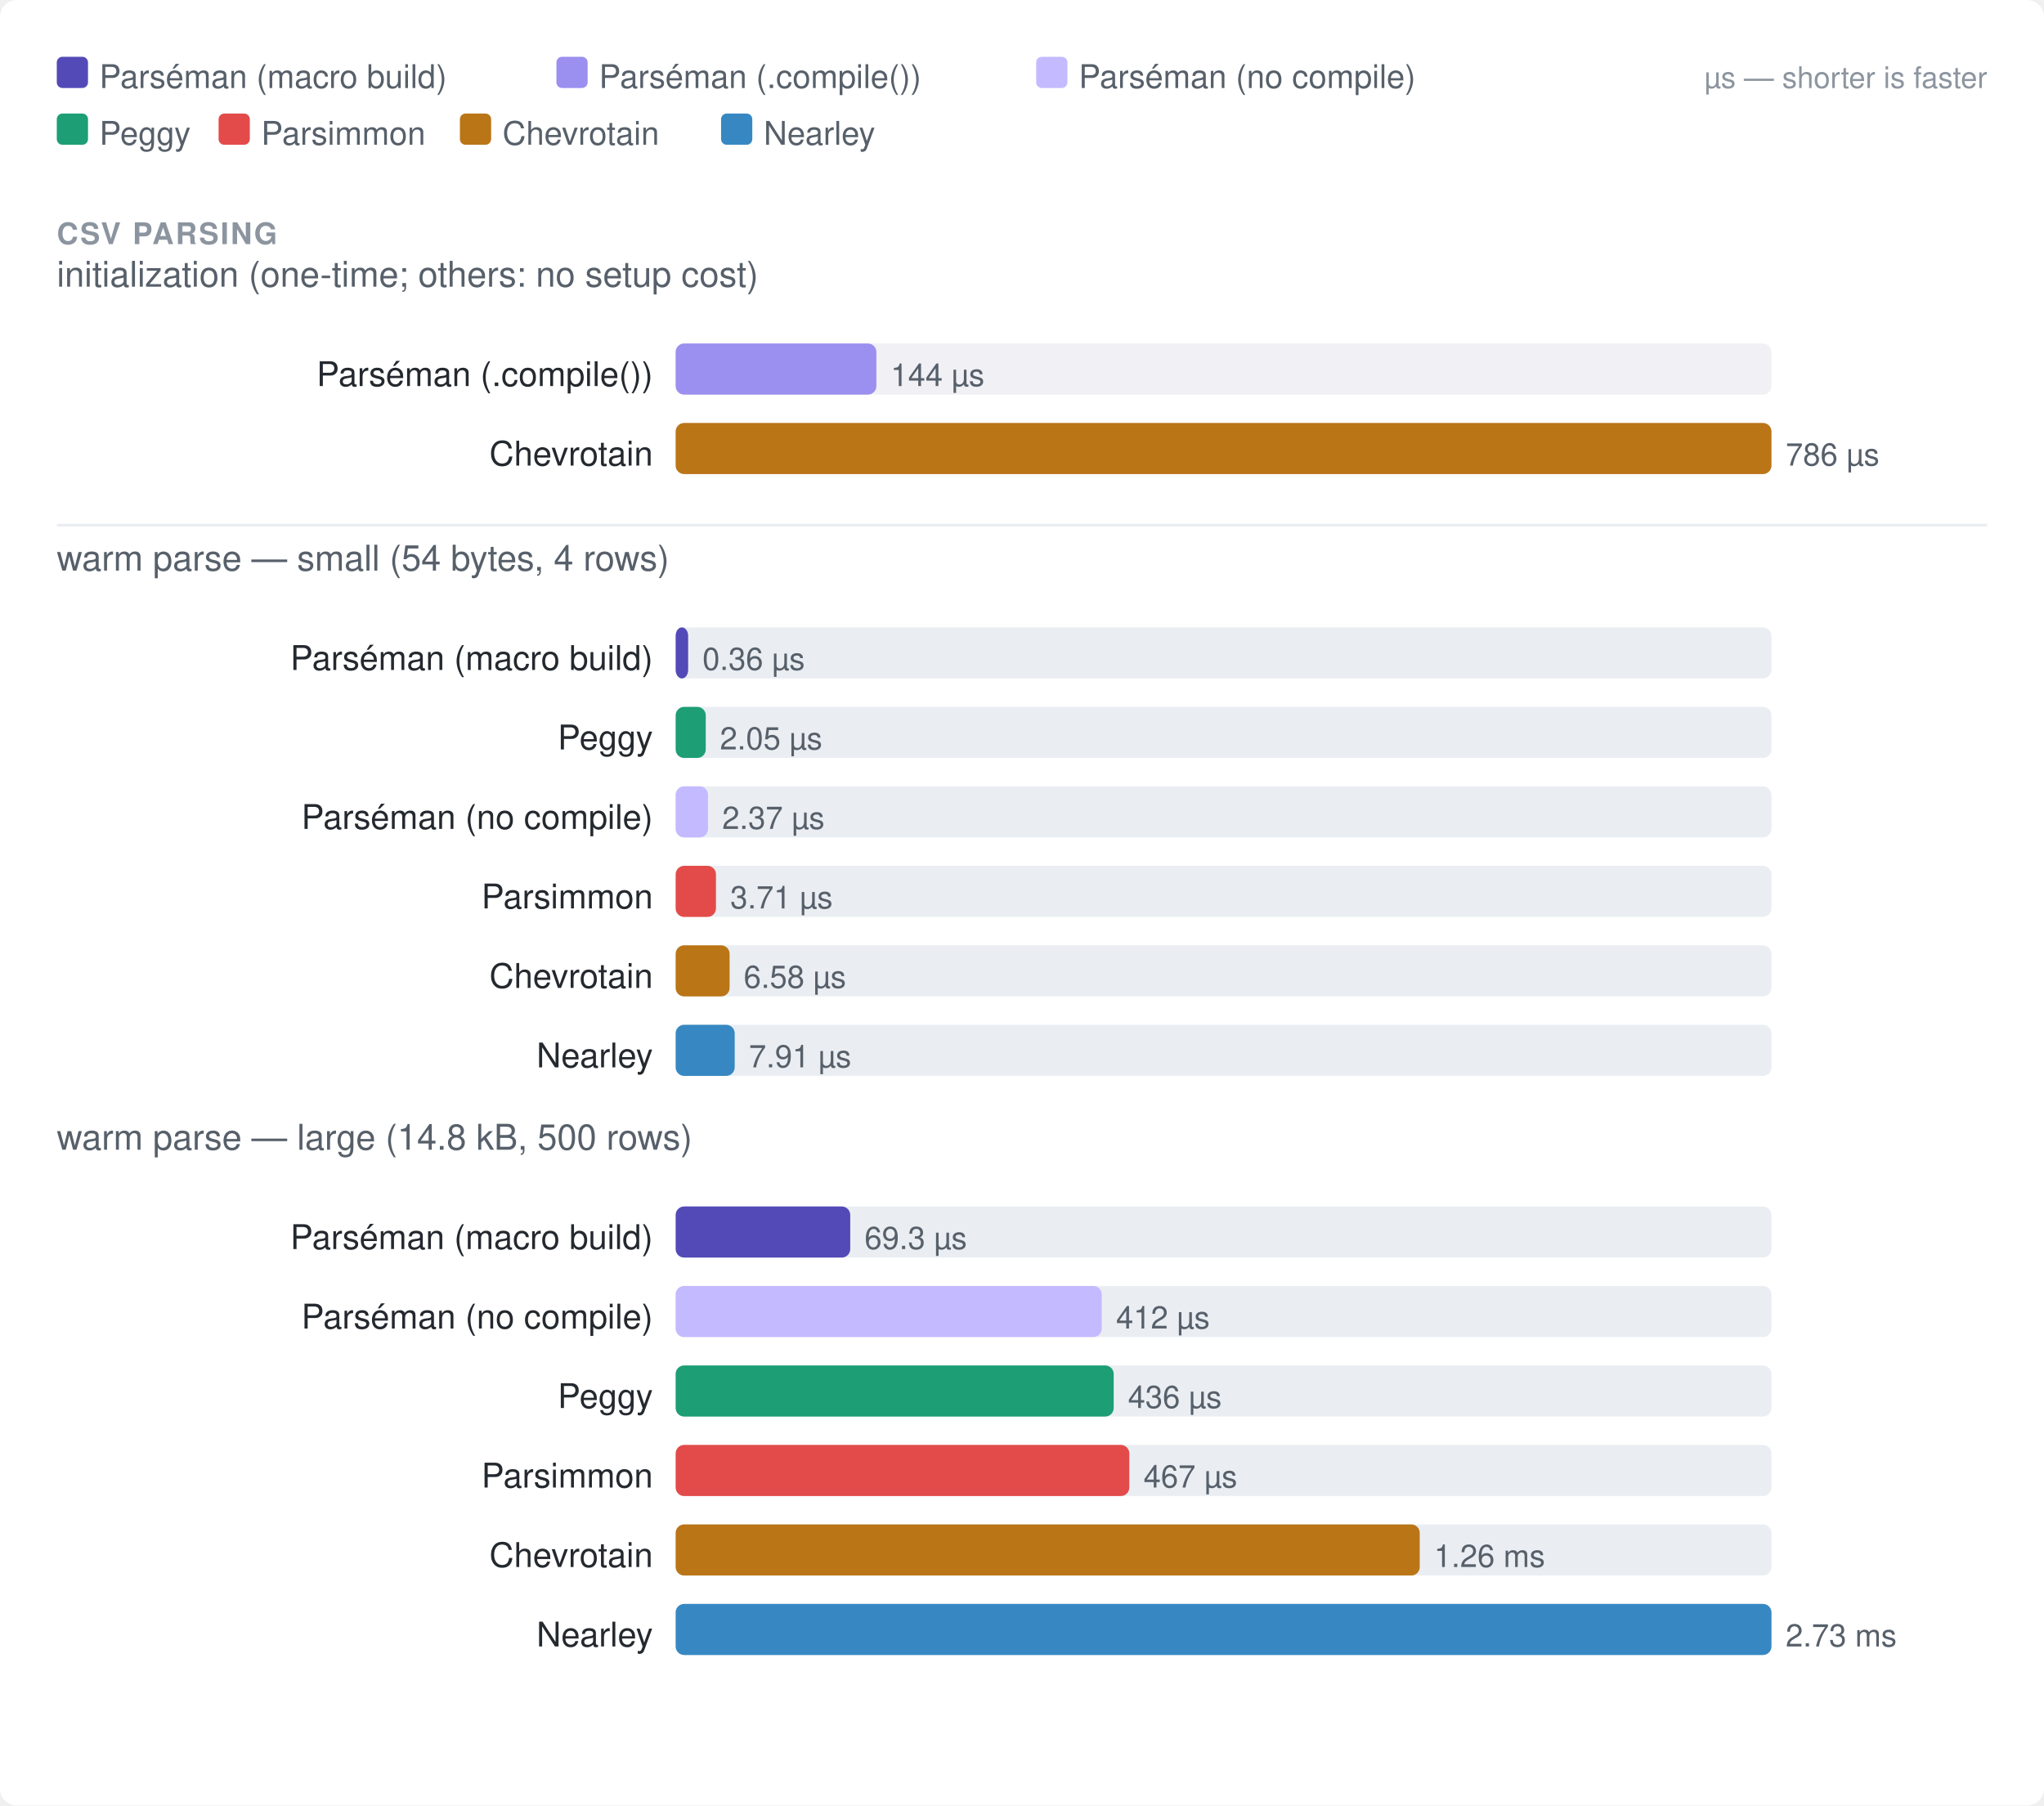
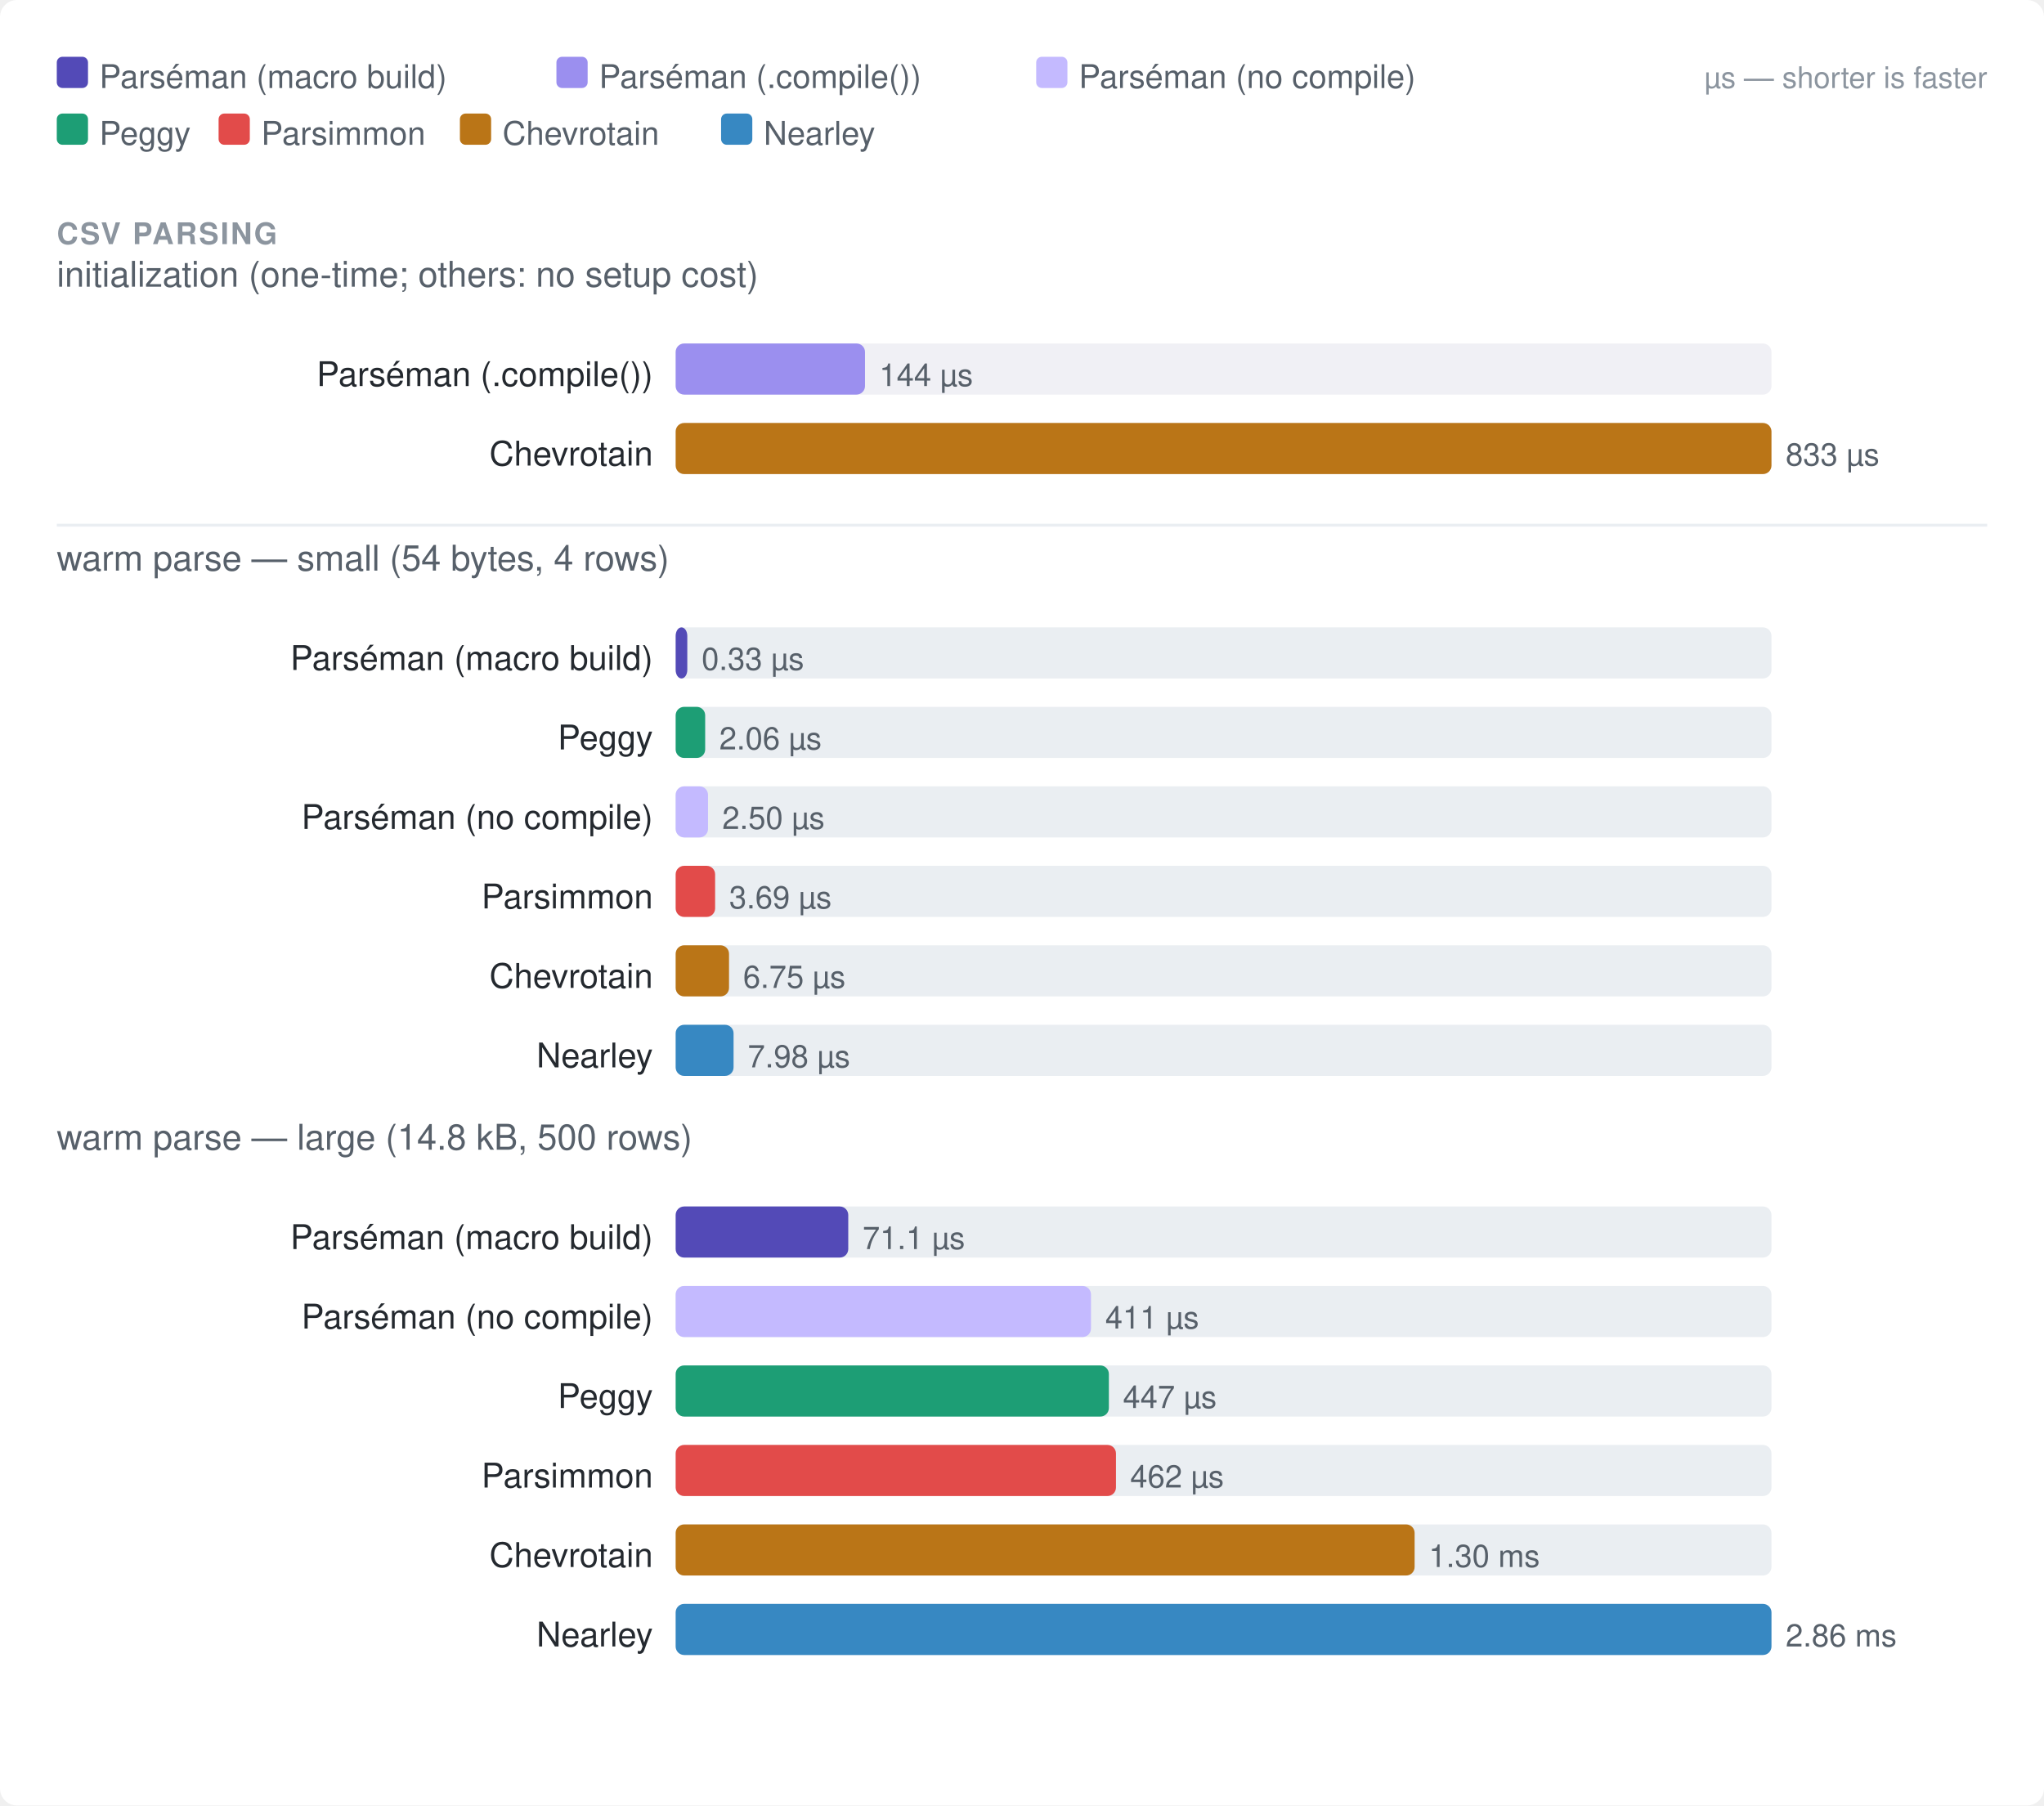
<svg xmlns="http://www.w3.org/2000/svg" viewBox="0 0 720 636" width="720" height="636">
  <rect width="720" height="636" fill="white" rx="6" />
  <rect x="20" y="20" width="11" height="11" rx="2" fill="#534AB7" />
  <text x="35" y="31" font-size="11.5" fill="#57606a" font-family="-apple-system,BlinkMacSystemFont,'Segoe UI',Helvetica,Arial,sans-serif">Parséman (macro build)</text>
  <rect x="196" y="20" width="11" height="11" rx="2" fill="#9B8FEF" />
  <text x="211" y="31" font-size="11.5" fill="#57606a" font-family="-apple-system,BlinkMacSystemFont,'Segoe UI',Helvetica,Arial,sans-serif">Parséman (.compile())</text>
  <rect x="365" y="20" width="11" height="11" rx="2" fill="#C4BAFF" />
  <text x="380" y="31" font-size="11.5" fill="#57606a" font-family="-apple-system,BlinkMacSystemFont,'Segoe UI',Helvetica,Arial,sans-serif">Parséman (no compile)</text>
  <rect x="20" y="40" width="11" height="11" rx="2" fill="#1D9E75" />
  <text x="35" y="51" font-size="11.5" fill="#57606a" font-family="-apple-system,BlinkMacSystemFont,'Segoe UI',Helvetica,Arial,sans-serif">Peggy</text>
  <rect x="77" y="40" width="11" height="11" rx="2" fill="#E24B4A" />
  <text x="92" y="51" font-size="11.5" fill="#57606a" font-family="-apple-system,BlinkMacSystemFont,'Segoe UI',Helvetica,Arial,sans-serif">Parsimmon</text>
  <rect x="162" y="40" width="11" height="11" rx="2" fill="#BA7517" />
  <text x="177" y="51" font-size="11.5" fill="#57606a" font-family="-apple-system,BlinkMacSystemFont,'Segoe UI',Helvetica,Arial,sans-serif">Chevrotain</text>
  <rect x="254" y="40" width="11" height="11" rx="2" fill="#3788C2" />
  <text x="269" y="51" font-size="11.5" fill="#57606a" font-family="-apple-system,BlinkMacSystemFont,'Segoe UI',Helvetica,Arial,sans-serif">Nearley</text>
  <text x="700" y="31" font-size="10.5" fill="#8c959f" text-anchor="end" font-family="-apple-system,BlinkMacSystemFont,'Segoe UI',Helvetica,Arial,sans-serif">µs — shorter is faster</text>
  <text x="20" y="86" font-size="10.5" font-weight="600" fill="#8c959f" letter-spacing="0.06em" font-family="-apple-system,BlinkMacSystemFont,'Segoe UI',Helvetica,Arial,sans-serif">CSV PARSING</text>
  <text x="20" y="101" font-size="12.5" fill="#57606a" font-family="-apple-system,BlinkMacSystemFont,'Segoe UI',Helvetica,Arial,sans-serif">initialization (one-time; others: no setup cost)</text>
  <text x="230" y="136" text-anchor="end" font-size="12" fill="#24292f" font-family="-apple-system,BlinkMacSystemFont,'Segoe UI',Helvetica,Arial,sans-serif">Parséman (.compile())</text>
  <rect x="238" y="121" width="386" height="18" rx="3" fill="#f0f0f5" />
-   <rect x="238" y="121" width="70.7" height="18" rx="3" fill="#9B8FEF" />
-   <text x="313.749" y="136" font-size="11" fill="#57606a" font-family="-apple-system,BlinkMacSystemFont,'Segoe UI',Helvetica,Arial,sans-serif">144 µs</text>
+   <rect x="238" y="121" width="66.7" height="18" rx="3" fill="#9B8FEF" />
+   <text x="309.719" y="136" font-size="11" fill="#57606a" font-family="-apple-system,BlinkMacSystemFont,'Segoe UI',Helvetica,Arial,sans-serif">144 µs</text>
  <text x="230" y="164" text-anchor="end" font-size="12" fill="#24292f" font-family="-apple-system,BlinkMacSystemFont,'Segoe UI',Helvetica,Arial,sans-serif">Chevrotain</text>
  <rect x="238" y="149" width="386" height="18" rx="3" fill="#f0f0f5" />
  <rect x="238" y="149" width="386.0" height="18" rx="3" fill="#BA7517" />
-   <text x="629" y="164" font-size="11" fill="#57606a" font-family="-apple-system,BlinkMacSystemFont,'Segoe UI',Helvetica,Arial,sans-serif">786 µs</text>
+   <text x="629" y="164" font-size="11" fill="#57606a" font-family="-apple-system,BlinkMacSystemFont,'Segoe UI',Helvetica,Arial,sans-serif">833 µs</text>
  <line x1="20" y1="185" x2="700" y2="185" stroke="#eaeef2" stroke-width="1" />
  <text x="20" y="201" font-size="12.5" fill="#57606a" font-family="-apple-system,BlinkMacSystemFont,'Segoe UI',Helvetica,Arial,sans-serif">warm parse — small  (54 bytes, 4 rows)</text>
  <text x="230" y="236" text-anchor="end" font-size="12" fill="#24292f" font-family="-apple-system,BlinkMacSystemFont,'Segoe UI',Helvetica,Arial,sans-serif">Parséman (macro build)</text>
  <rect x="238" y="221" width="386" height="18" rx="3" fill="#eaeef2" />
-   <rect x="238" y="221" width="4.4" height="18" rx="3" fill="#534AB7" />
-   <text x="247.436" y="236" font-size="11" fill="#57606a" font-family="-apple-system,BlinkMacSystemFont,'Segoe UI',Helvetica,Arial,sans-serif">0.36 µs</text>
+   <rect x="238" y="221" width="4.1" height="18" rx="3" fill="#534AB7" />
+   <text x="247.146" y="236" font-size="11" fill="#57606a" font-family="-apple-system,BlinkMacSystemFont,'Segoe UI',Helvetica,Arial,sans-serif">0.33 µs</text>
  <text x="230" y="264" text-anchor="end" font-size="12" fill="#24292f" font-family="-apple-system,BlinkMacSystemFont,'Segoe UI',Helvetica,Arial,sans-serif">Peggy</text>
  <rect x="238" y="249" width="386" height="18" rx="3" fill="#eaeef2" />
-   <rect x="238" y="249" width="10.6" height="18" rx="3" fill="#1D9E75" />
-   <text x="253.585" y="264" font-size="11" fill="#57606a" font-family="-apple-system,BlinkMacSystemFont,'Segoe UI',Helvetica,Arial,sans-serif">2.05 µs</text>
+   <rect x="238" y="249" width="10.4" height="18" rx="3" fill="#1D9E75" />
+   <text x="253.359" y="264" font-size="11" fill="#57606a" font-family="-apple-system,BlinkMacSystemFont,'Segoe UI',Helvetica,Arial,sans-serif">2.06 µs</text>
  <text x="230" y="292" text-anchor="end" font-size="12" fill="#24292f" font-family="-apple-system,BlinkMacSystemFont,'Segoe UI',Helvetica,Arial,sans-serif">Parséman (no compile)</text>
  <rect x="238" y="277" width="386" height="18" rx="3" fill="#eaeef2" />
  <rect x="238" y="277" width="11.4" height="18" rx="3" fill="#C4BAFF" />
-   <text x="254.382" y="292" font-size="11" fill="#57606a" font-family="-apple-system,BlinkMacSystemFont,'Segoe UI',Helvetica,Arial,sans-serif">2.37 µs</text>
+   <text x="254.412" y="292" font-size="11" fill="#57606a" font-family="-apple-system,BlinkMacSystemFont,'Segoe UI',Helvetica,Arial,sans-serif">2.50 µs</text>
  <text x="230" y="320" text-anchor="end" font-size="12" fill="#24292f" font-family="-apple-system,BlinkMacSystemFont,'Segoe UI',Helvetica,Arial,sans-serif">Parsimmon</text>
  <rect x="238" y="305" width="386" height="18" rx="3" fill="#eaeef2" />
-   <rect x="238" y="305" width="14.2" height="18" rx="3" fill="#E24B4A" />
-   <text x="257.24" y="320" font-size="11" fill="#57606a" font-family="-apple-system,BlinkMacSystemFont,'Segoe UI',Helvetica,Arial,sans-serif">3.71 µs</text>
+   <rect x="238" y="305" width="13.9" height="18" rx="3" fill="#E24B4A" />
+   <text x="256.865" y="320" font-size="11" fill="#57606a" font-family="-apple-system,BlinkMacSystemFont,'Segoe UI',Helvetica,Arial,sans-serif">3.69 µs</text>
  <text x="230" y="348" text-anchor="end" font-size="12" fill="#24292f" font-family="-apple-system,BlinkMacSystemFont,'Segoe UI',Helvetica,Arial,sans-serif">Chevrotain</text>
  <rect x="238" y="333" width="386" height="18" rx="3" fill="#eaeef2" />
-   <rect x="238" y="333" width="19.0" height="18" rx="3" fill="#BA7517" />
-   <text x="261.965" y="348" font-size="11" fill="#57606a" font-family="-apple-system,BlinkMacSystemFont,'Segoe UI',Helvetica,Arial,sans-serif">6.58 µs</text>
+   <rect x="238" y="333" width="18.8" height="18" rx="3" fill="#BA7517" />
+   <text x="261.752" y="348" font-size="11" fill="#57606a" font-family="-apple-system,BlinkMacSystemFont,'Segoe UI',Helvetica,Arial,sans-serif">6.75 µs</text>
  <text x="230" y="376" text-anchor="end" font-size="12" fill="#24292f" font-family="-apple-system,BlinkMacSystemFont,'Segoe UI',Helvetica,Arial,sans-serif">Nearley</text>
  <rect x="238" y="361" width="386" height="18" rx="3" fill="#eaeef2" />
-   <rect x="238" y="361" width="20.8" height="18" rx="3" fill="#3788C2" />
-   <text x="263.793" y="376" font-size="11" fill="#57606a" font-family="-apple-system,BlinkMacSystemFont,'Segoe UI',Helvetica,Arial,sans-serif">7.91 µs</text>
+   <rect x="238" y="361" width="20.4" height="18" rx="3" fill="#3788C2" />
+   <text x="263.389" y="376" font-size="11" fill="#57606a" font-family="-apple-system,BlinkMacSystemFont,'Segoe UI',Helvetica,Arial,sans-serif">7.98 µs</text>
  <text x="20" y="405" font-size="12.5" fill="#57606a" font-family="-apple-system,BlinkMacSystemFont,'Segoe UI',Helvetica,Arial,sans-serif">warm parse — large  (14.8 kB, 500 rows)</text>
  <text x="230" y="440" text-anchor="end" font-size="12" fill="#24292f" font-family="-apple-system,BlinkMacSystemFont,'Segoe UI',Helvetica,Arial,sans-serif">Parséman (macro build)</text>
  <rect x="238" y="425" width="386" height="18" rx="3" fill="#eaeef2" />
-   <rect x="238" y="425" width="61.5" height="18" rx="3" fill="#534AB7" />
-   <text x="304.528" y="440" font-size="11" fill="#57606a" font-family="-apple-system,BlinkMacSystemFont,'Segoe UI',Helvetica,Arial,sans-serif">69.3 µs</text>
+   <rect x="238" y="425" width="60.8" height="18" rx="3" fill="#534AB7" />
+   <text x="303.842" y="440" font-size="11" fill="#57606a" font-family="-apple-system,BlinkMacSystemFont,'Segoe UI',Helvetica,Arial,sans-serif">71.1 µs</text>
  <text x="230" y="468" text-anchor="end" font-size="12" fill="#24292f" font-family="-apple-system,BlinkMacSystemFont,'Segoe UI',Helvetica,Arial,sans-serif">Parséman (no compile)</text>
  <rect x="238" y="453" width="386" height="18" rx="3" fill="#eaeef2" />
-   <rect x="238" y="453" width="150.1" height="18" rx="3" fill="#C4BAFF" />
-   <text x="393.133" y="468" font-size="11" fill="#57606a" font-family="-apple-system,BlinkMacSystemFont,'Segoe UI',Helvetica,Arial,sans-serif">412 µs</text>
+   <rect x="238" y="453" width="146.3" height="18" rx="3" fill="#C4BAFF" />
+   <text x="389.327" y="468" font-size="11" fill="#57606a" font-family="-apple-system,BlinkMacSystemFont,'Segoe UI',Helvetica,Arial,sans-serif">411 µs</text>
  <text x="230" y="496" text-anchor="end" font-size="12" fill="#24292f" font-family="-apple-system,BlinkMacSystemFont,'Segoe UI',Helvetica,Arial,sans-serif">Peggy</text>
  <rect x="238" y="481" width="386" height="18" rx="3" fill="#eaeef2" />
-   <rect x="238" y="481" width="154.3" height="18" rx="3" fill="#1D9E75" />
-   <text x="397.327" y="496" font-size="11" fill="#57606a" font-family="-apple-system,BlinkMacSystemFont,'Segoe UI',Helvetica,Arial,sans-serif">436 µs</text>
+   <rect x="238" y="481" width="152.6" height="18" rx="3" fill="#1D9E75" />
+   <text x="395.553" y="496" font-size="11" fill="#57606a" font-family="-apple-system,BlinkMacSystemFont,'Segoe UI',Helvetica,Arial,sans-serif">447 µs</text>
  <text x="230" y="524" text-anchor="end" font-size="12" fill="#24292f" font-family="-apple-system,BlinkMacSystemFont,'Segoe UI',Helvetica,Arial,sans-serif">Parsimmon</text>
  <rect x="238" y="509" width="386" height="18" rx="3" fill="#eaeef2" />
-   <rect x="238" y="509" width="159.8" height="18" rx="3" fill="#E24B4A" />
-   <text x="402.806" y="524" font-size="11" fill="#57606a" font-family="-apple-system,BlinkMacSystemFont,'Segoe UI',Helvetica,Arial,sans-serif">467 µs</text>
+   <rect x="238" y="509" width="155.1" height="18" rx="3" fill="#E24B4A" />
+   <text x="398.103" y="524" font-size="11" fill="#57606a" font-family="-apple-system,BlinkMacSystemFont,'Segoe UI',Helvetica,Arial,sans-serif">462 µs</text>
  <text x="230" y="552" text-anchor="end" font-size="12" fill="#24292f" font-family="-apple-system,BlinkMacSystemFont,'Segoe UI',Helvetica,Arial,sans-serif">Chevrotain</text>
  <rect x="238" y="537" width="386" height="18" rx="3" fill="#eaeef2" />
-   <rect x="238" y="537" width="262.1" height="18" rx="3" fill="#BA7517" />
-   <text x="505.127" y="552" font-size="11" fill="#57606a" font-family="-apple-system,BlinkMacSystemFont,'Segoe UI',Helvetica,Arial,sans-serif">1.26 ms</text>
+   <rect x="238" y="537" width="260.3" height="18" rx="3" fill="#BA7517" />
+   <text x="503.29" y="552" font-size="11" fill="#57606a" font-family="-apple-system,BlinkMacSystemFont,'Segoe UI',Helvetica,Arial,sans-serif">1.30 ms</text>
  <text x="230" y="580" text-anchor="end" font-size="12" fill="#24292f" font-family="-apple-system,BlinkMacSystemFont,'Segoe UI',Helvetica,Arial,sans-serif">Nearley</text>
  <rect x="238" y="565" width="386" height="18" rx="3" fill="#eaeef2" />
  <rect x="238" y="565" width="386.0" height="18" rx="3" fill="#3788C2" />
-   <text x="629" y="580" font-size="11" fill="#57606a" font-family="-apple-system,BlinkMacSystemFont,'Segoe UI',Helvetica,Arial,sans-serif">2.73 ms</text>
+   <text x="629" y="580" font-size="11" fill="#57606a" font-family="-apple-system,BlinkMacSystemFont,'Segoe UI',Helvetica,Arial,sans-serif">2.86 ms</text>
</svg>
